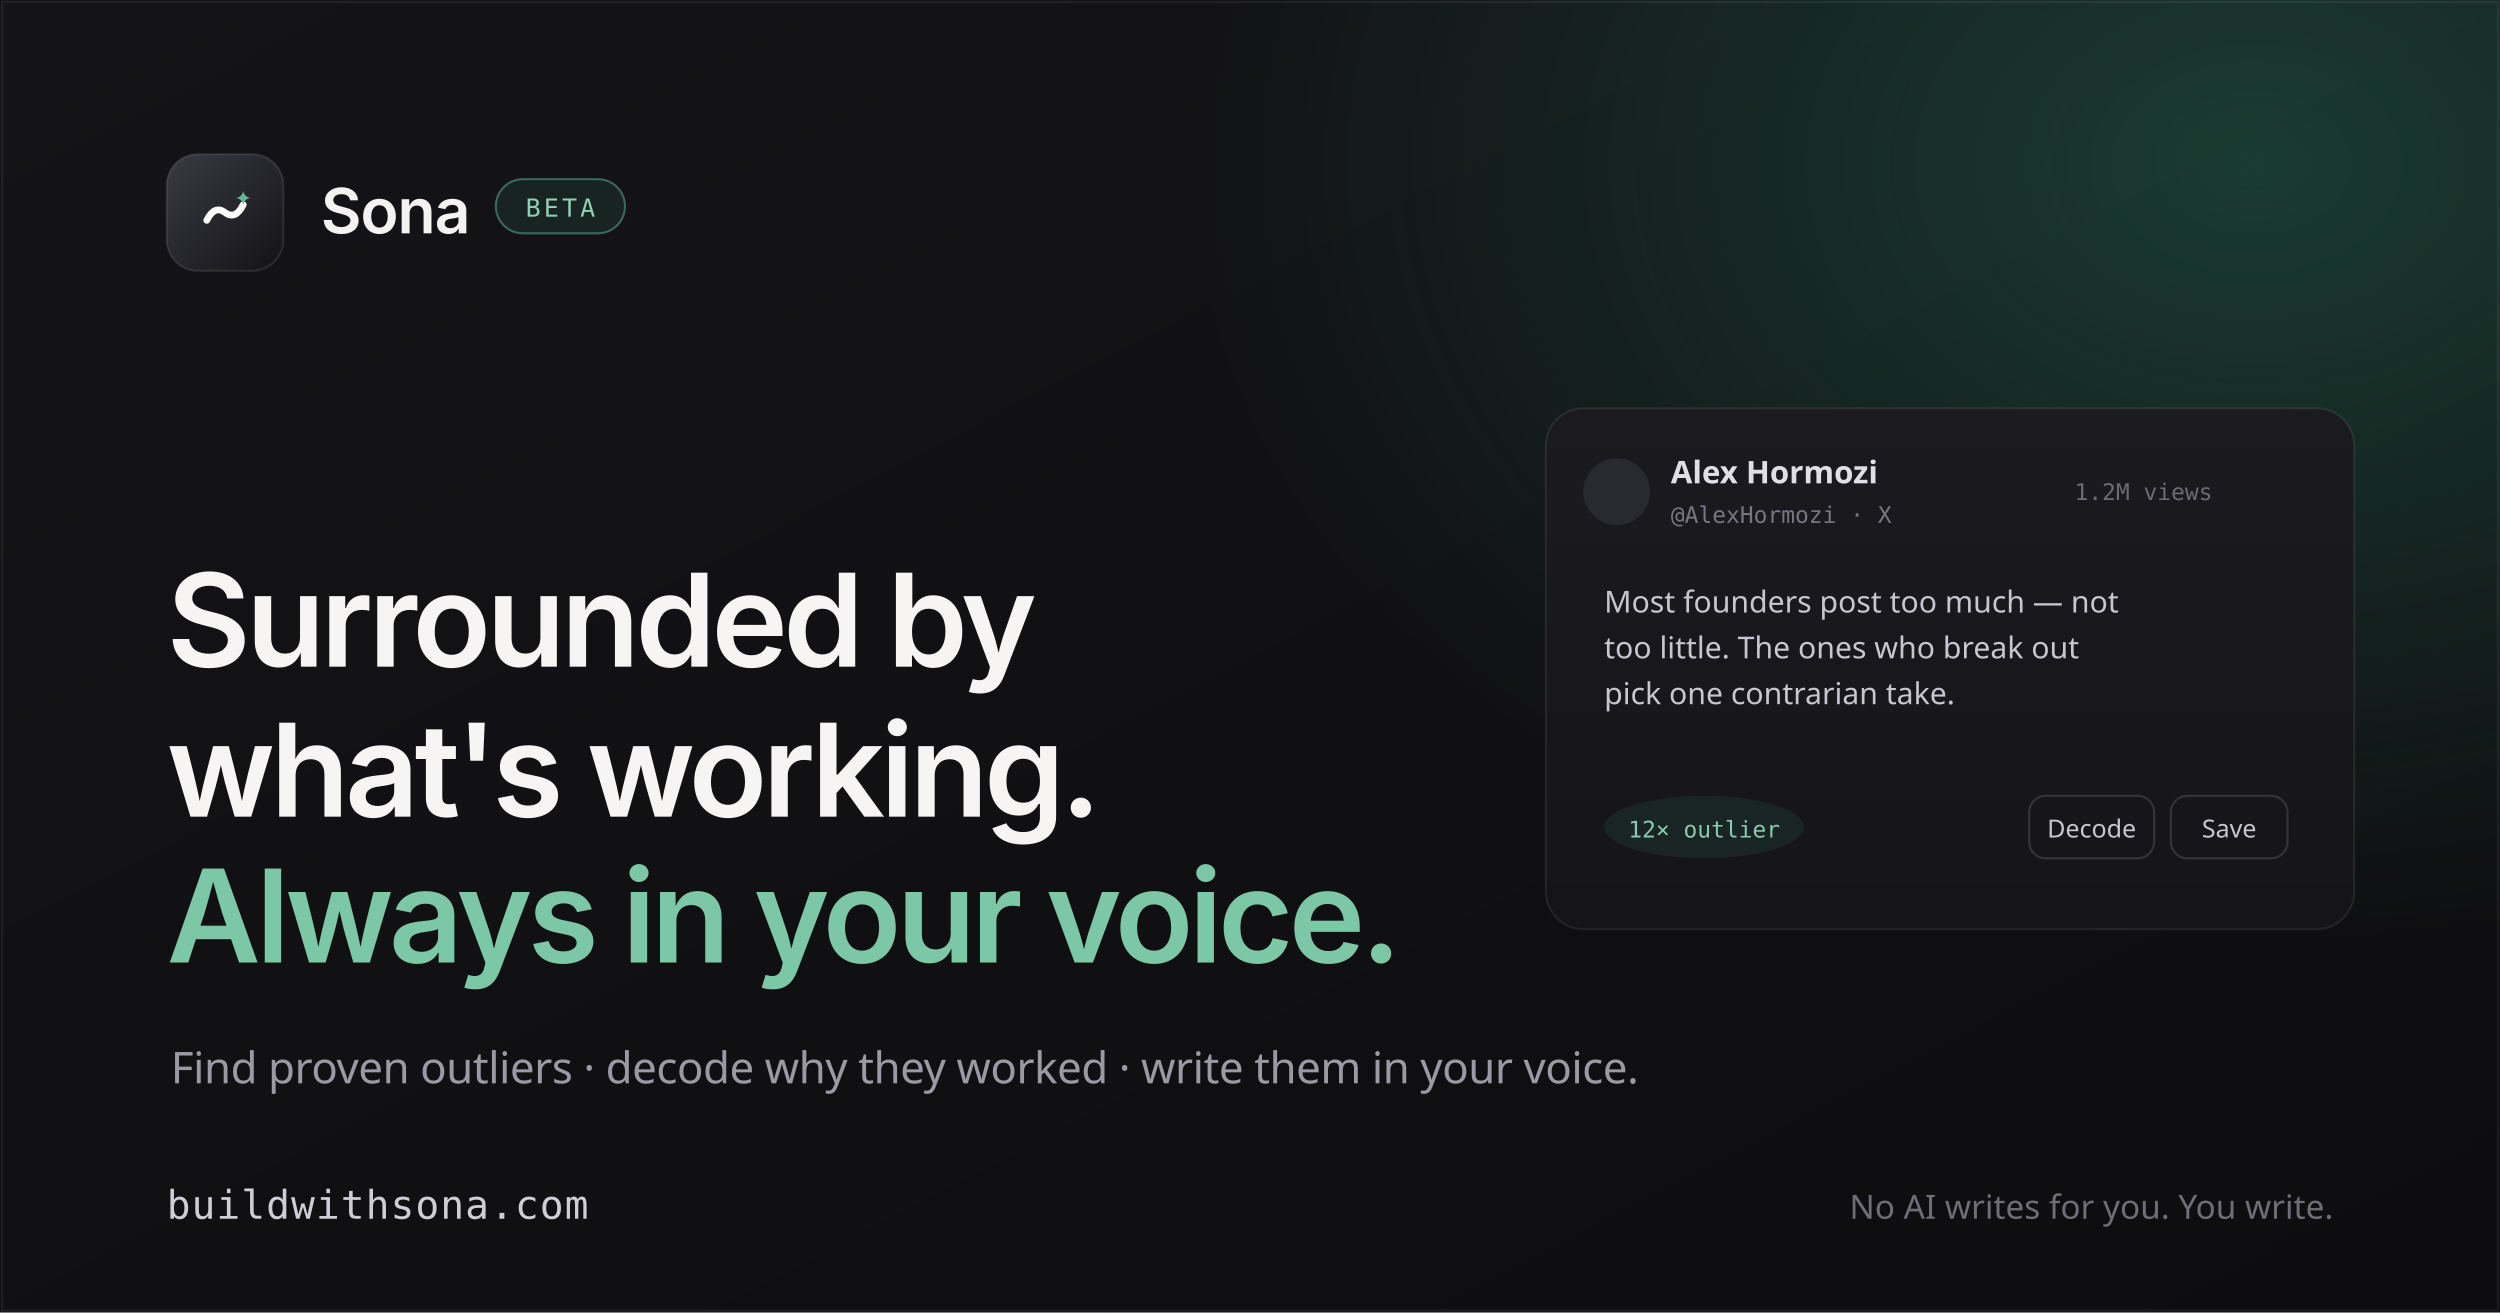
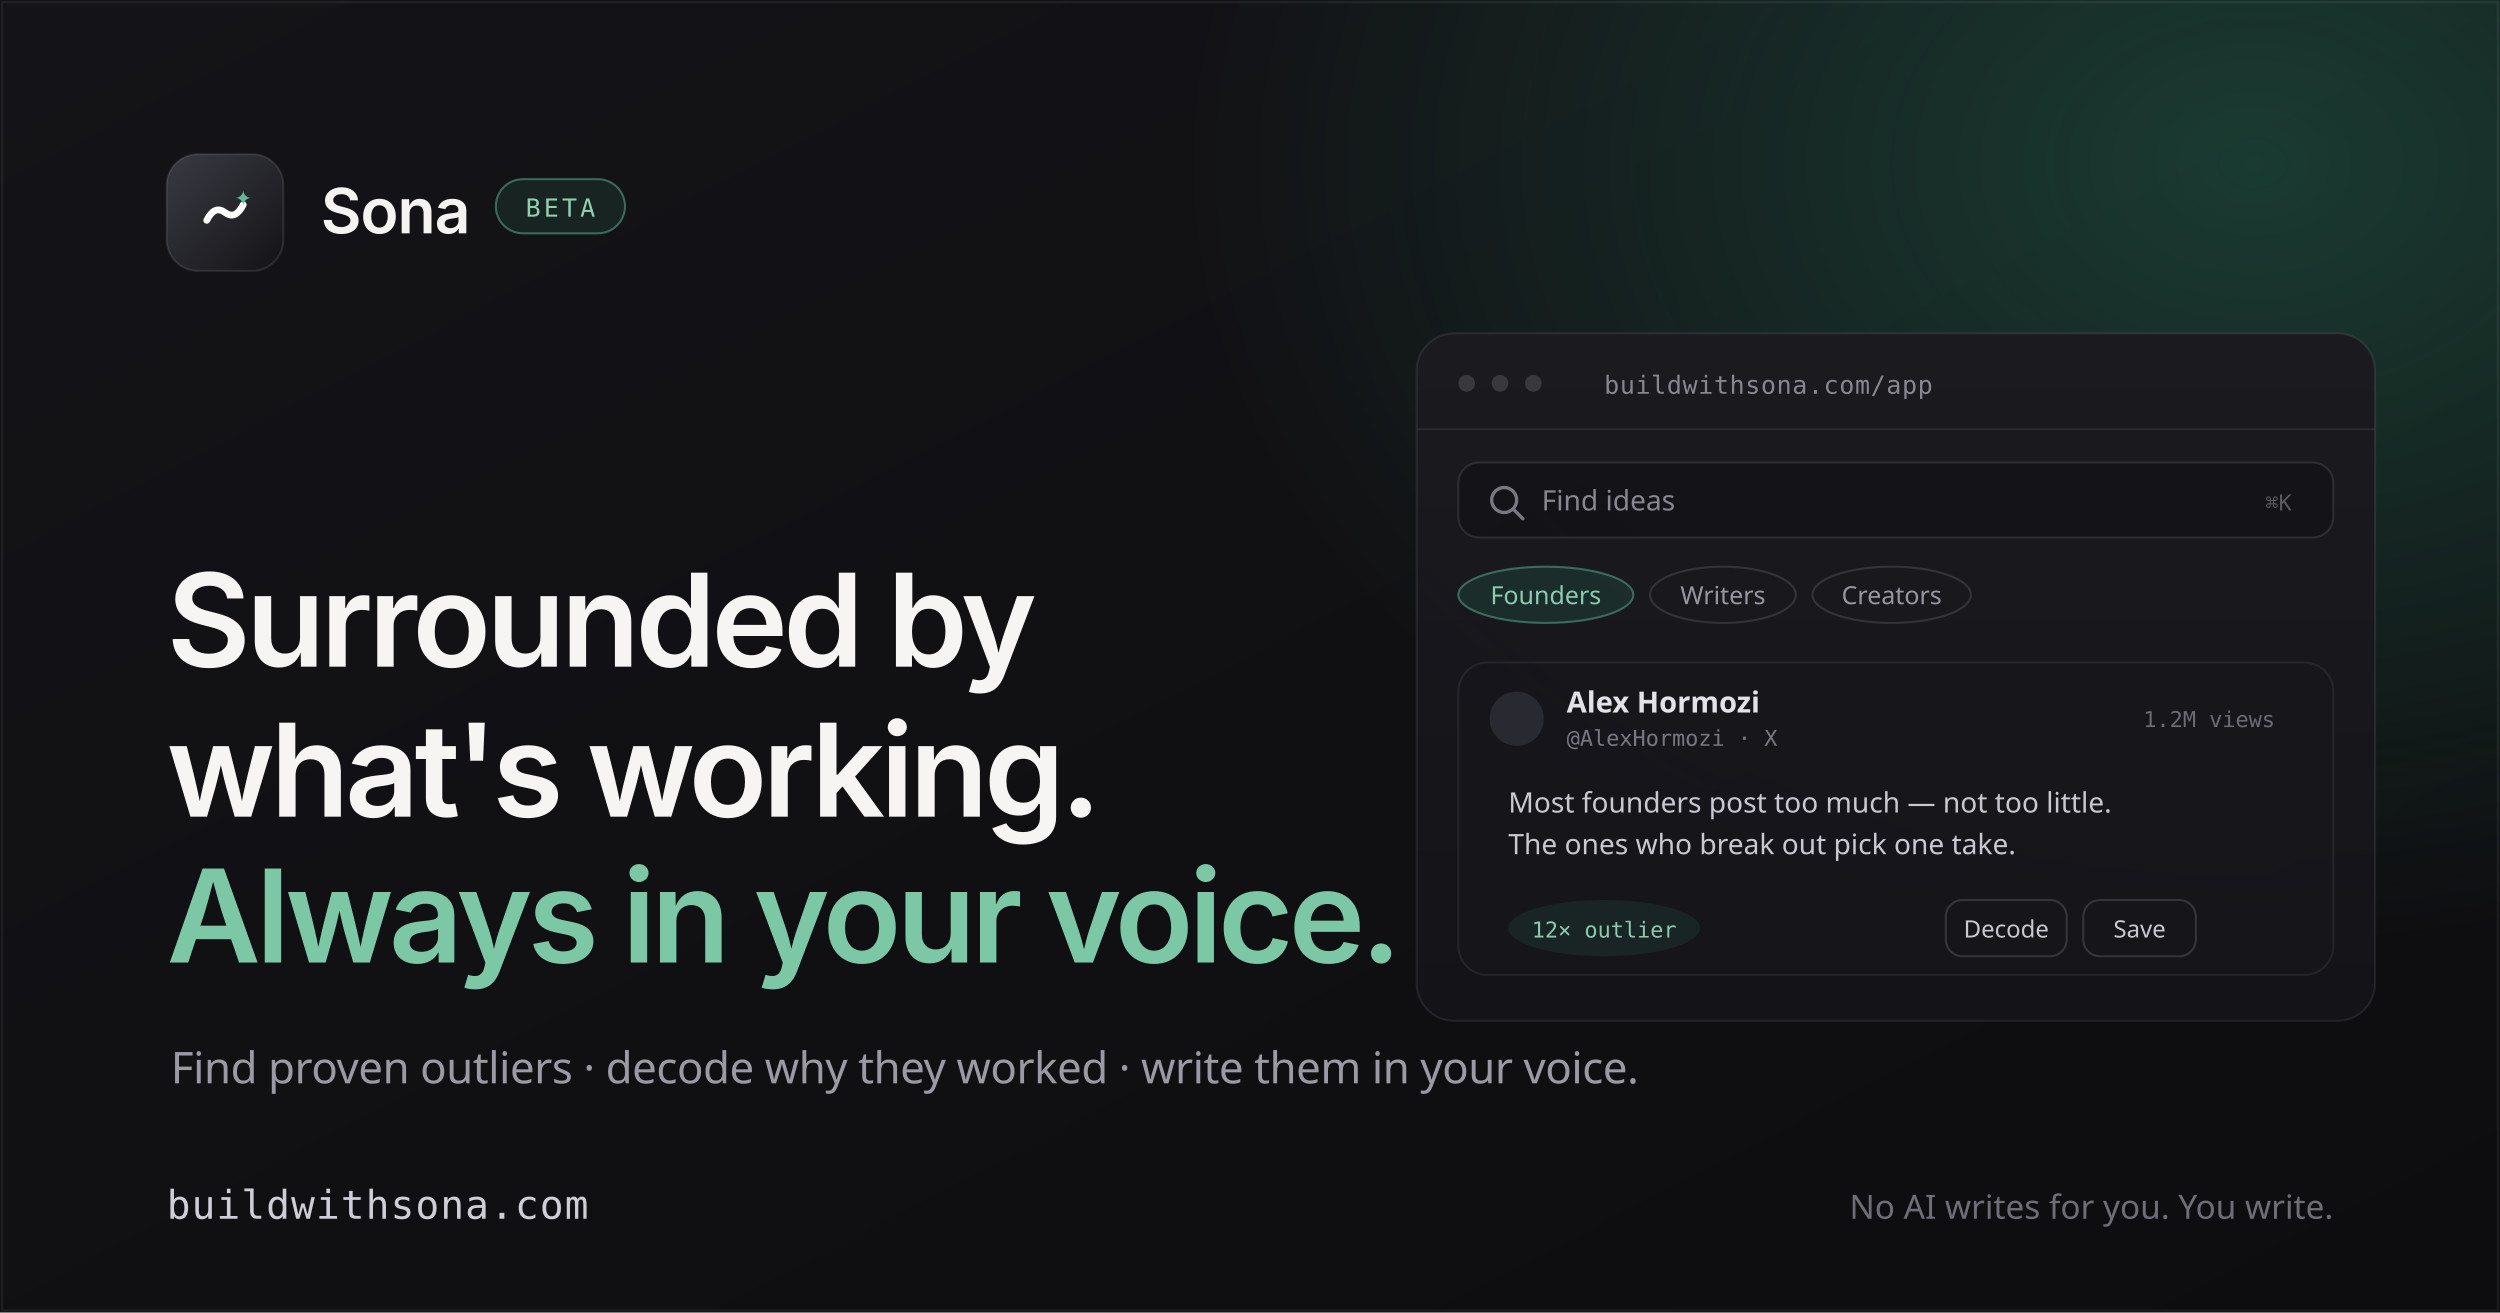
<svg xmlns="http://www.w3.org/2000/svg" viewBox="0 0 1200 630" role="img" aria-labelledby="ogt ogd">
  <defs>
    <linearGradient id="bg" x1="0" y1="0" x2="1" y2="1">
      <stop offset="0" stop-color="#141317" />
      <stop offset="1" stop-color="#0d0c0e" />
    </linearGradient>
    <radialGradient id="glow" cx="0.5" cy="0.5" r="0.5">
      <stop offset="0" stop-color="#28775c" stop-opacity="0.42" />
      <stop offset="1" stop-color="#28775c" stop-opacity="0" />
    </radialGradient>
    <linearGradient id="sq" x1="0" y1="0" x2="1" y2="1">
      <stop offset="0" stop-color="#3a3a44" />
      <stop offset="1" stop-color="#131316" />
    </linearGradient>
    <linearGradient id="card" x1="0" y1="0" x2="0" y2="1">
      <stop offset="0" stop-color="#1b1a1f" />
      <stop offset="1" stop-color="#151419" />
    </linearGradient>
  </defs>
  <rect width="1200" height="630" fill="url(#bg)" />
  <ellipse cx="1080" cy="80" rx="520" ry="380" fill="url(#glow)" />
  <rect x="1" y="1" width="1198" height="628" rx="0" fill="none" stroke="#ffffff" stroke-opacity="0.06" />
  <g transform="translate(80,74)">
    <rect width="56" height="56" rx="15" fill="url(#sq)" stroke="#ffffff" stroke-opacity="0.1" />
    <g transform="translate(13,13) scale(1.25)">
      <path d="M5 15 Q8 9 12 12 Q16 15 19 9" stroke="#fff" stroke-width="2.6" stroke-linecap="round" fill="none" />
      <path d="M19 3.6 C19.15 5.1 20.3 6.25 21.8 6.4 C20.3 6.55 19.15 7.7 19 9.2 C18.85 7.7 17.7 6.55 16.2 6.4 C17.7 6.25 18.85 5.1 19 3.6 Z" fill="#5fb896" />
    </g>
    <text x="74" y="38" font-family="Geist, Inter, -apple-system, sans-serif" font-size="30" font-weight="600" fill="#f4f3f1" letter-spacing="-0.5">Sona</text>
    <g transform="translate(158,12)">
      <rect width="62" height="26" rx="13" fill="#28775c" fill-opacity="0.18" stroke="#5fb896" stroke-opacity="0.5" />
      <text x="31" y="18" text-anchor="middle" font-family="'Geist Mono', monospace" font-size="12" letter-spacing="1.5" fill="#8fd0b4">BETA</text>
    </g>
  </g>
-   <g transform="translate(742,196)" opacity="0.96">
-     <rect width="388" height="250" rx="18" fill="url(#card)" stroke="#ffffff" stroke-opacity="0.08" />
-     <circle cx="34" cy="40" r="16" fill="#2a2a31" />
-     <text x="60" y="36" font-family="Geist, sans-serif" font-size="15" font-weight="600" fill="#e9e7ee">Alex Hormozi</text>
-     <text x="60" y="55" font-family="'Geist Mono', monospace" font-size="11" fill="#7c7a85">@AlexHormozi · X</text>
-     <text x="320" y="44" text-anchor="end" font-family="'Geist Mono', monospace" font-size="11" fill="#6f6d77">1.2M views</text>
-     <text x="28" y="98" font-family="Geist, sans-serif" font-size="14.5" fill="#cfcdd6">
-       <tspan x="28" dy="0">Most founders post too much — not</tspan>
-       <tspan x="28" dy="22">too little. The ones who break out</tspan>
-       <tspan x="28" dy="22">pick one contrarian take.</tspan>
-     </text>
-     <rect x="28" y="186" width="96" height="30" rx="100" fill="#28775c" fill-opacity="0.16" />
-     <text x="76" y="206" text-anchor="middle" font-family="'Geist Mono', monospace" font-size="11" fill="#8fd0b4">12× outlier</text>
-     <g transform="translate(232,186)">
-       <rect width="60" height="30" rx="8" fill="none" stroke="#ffffff" stroke-opacity="0.14" />
-       <text x="30" y="20" text-anchor="middle" font-family="Geist, sans-serif" font-size="12" fill="#cfcdd6">Decode</text>
-     </g>
-     <g transform="translate(300,186)">
-       <rect width="56" height="30" rx="8" fill="none" stroke="#ffffff" stroke-opacity="0.14" />
-       <text x="28" y="20" text-anchor="middle" font-family="Geist, sans-serif" font-size="12" fill="#cfcdd6">Save</text>
+   <g transform="translate(680,160)" opacity="0.97">
+     <rect width="460" height="330" rx="18" fill="url(#card)" stroke="#ffffff" stroke-opacity="0.08" />
+     <circle cx="24" cy="24" r="4" fill="#ffffff" fill-opacity="0.14" />
+     <circle cx="40" cy="24" r="4" fill="#ffffff" fill-opacity="0.14" />
+     <circle cx="56" cy="24" r="4" fill="#ffffff" fill-opacity="0.14" />
+     <text x="90" y="29" font-family="'Geist Mono', monospace" font-size="12" letter-spacing="0.3" fill="#8b8994">buildwithsona.com/app</text>
+     <line x1="0" y1="46" x2="460" y2="46" stroke="#ffffff" stroke-opacity="0.07" />
+     <rect x="20" y="62" width="420" height="36" rx="10" fill="#141317" stroke="#ffffff" stroke-opacity="0.1" />
+     <circle cx="42" cy="80" r="6" fill="none" stroke="#7c7a85" stroke-width="1.6" />
+     <line x1="46.4" y1="84.4" x2="51" y2="89" stroke="#7c7a85" stroke-width="1.6" stroke-linecap="round" />
+     <text x="60" y="85" font-family="Geist, sans-serif" font-size="13.5" fill="#8b8994">Find ideas</text>
+     <text x="420" y="85" text-anchor="end" font-family="'Geist Mono', monospace" font-size="10.5" fill="#5c5a63">⌘K</text>
+     <rect x="20" y="112" width="84" height="27" rx="100" fill="#28775c" fill-opacity="0.22" stroke="#5fb896" stroke-opacity="0.5" />
+     <text x="62" y="130" text-anchor="middle" font-family="Geist, sans-serif" font-size="12" font-weight="500" fill="#8fd0b4">Founders</text>
+     <rect x="112" y="112" width="70" height="27" rx="100" fill="none" stroke="#ffffff" stroke-opacity="0.12" />
+     <text x="147" y="130" text-anchor="middle" font-family="Geist, sans-serif" font-size="12" fill="#9b99a4">Writers</text>
+     <rect x="190" y="112" width="76" height="27" rx="100" fill="none" stroke="#ffffff" stroke-opacity="0.12" />
+     <text x="228" y="130" text-anchor="middle" font-family="Geist, sans-serif" font-size="12" fill="#9b99a4">Creators</text>
+     <g transform="translate(20,158)">
+       <rect width="420" height="150" rx="14" fill="#17161b" stroke="#ffffff" stroke-opacity="0.07" />
+       <circle cx="28" cy="27" r="13" fill="#2a2a31" />
+       <text x="52" y="24" font-family="Geist, sans-serif" font-size="14" font-weight="600" fill="#e9e7ee">Alex Hormozi</text>
+       <text x="52" y="40" font-family="'Geist Mono', monospace" font-size="10.5" fill="#7c7a85">@AlexHormozi · X</text>
+       <text x="392" y="31" text-anchor="end" font-family="'Geist Mono', monospace" font-size="10.5" fill="#6f6d77">1.2M views</text>
+       <text x="24" y="72" font-family="Geist, sans-serif" font-size="13.5" fill="#cfcdd6">
+         <tspan x="24" dy="0">Most founders post too much — not too little.</tspan>
+         <tspan x="24" dy="20">The ones who break out pick one take.</tspan>
+       </text>
+       <rect x="24" y="114" width="92" height="27" rx="100" fill="#28775c" fill-opacity="0.16" />
+       <text x="70" y="132" text-anchor="middle" font-family="'Geist Mono', monospace" font-size="10.5" fill="#8fd0b4">12× outlier</text>
+       <g transform="translate(234,114)">
+         <rect width="58" height="27" rx="8" fill="none" stroke="#ffffff" stroke-opacity="0.14" />
+         <text x="29" y="18" text-anchor="middle" font-family="Geist, sans-serif" font-size="11.5" fill="#cfcdd6">Decode</text>
+       </g>
+       <g transform="translate(300,114)">
+         <rect width="54" height="27" rx="8" fill="none" stroke="#ffffff" stroke-opacity="0.14" />
+         <text x="27" y="18" text-anchor="middle" font-family="Geist, sans-serif" font-size="11.5" fill="#cfcdd6">Save</text>
+       </g>
    </g>
  </g>
  <text x="80" y="320" font-family="Geist, Inter, sans-serif" font-size="62" font-weight="600" fill="#f6f5f3" letter-spacing="-2.2">Surrounded by</text>
  <text x="80" y="392" font-family="Geist, Inter, sans-serif" font-size="62" font-weight="600" fill="#f6f5f3" letter-spacing="-2.2">what's working.</text>
  <text x="80" y="462" font-family="Geist, Inter, sans-serif" font-size="62" font-weight="600" fill="#7cc7a6" letter-spacing="-2.2">Always in your voice.</text>
  <text x="82" y="520" font-family="Geist, sans-serif" font-size="21" fill="#9b99a4" letter-spacing="-0.2">Find proven outliers · decode why they worked · write them in your voice.</text>
  <text x="80" y="585" font-family="'Geist Mono', monospace" font-size="19" fill="#cfcdd6" letter-spacing="0.5">buildwithsona.com</text>
  <text x="1120" y="585" text-anchor="end" font-family="Geist, sans-serif" font-size="16" fill="#6f6d77">No AI writes for you. You write.</text>
</svg>
